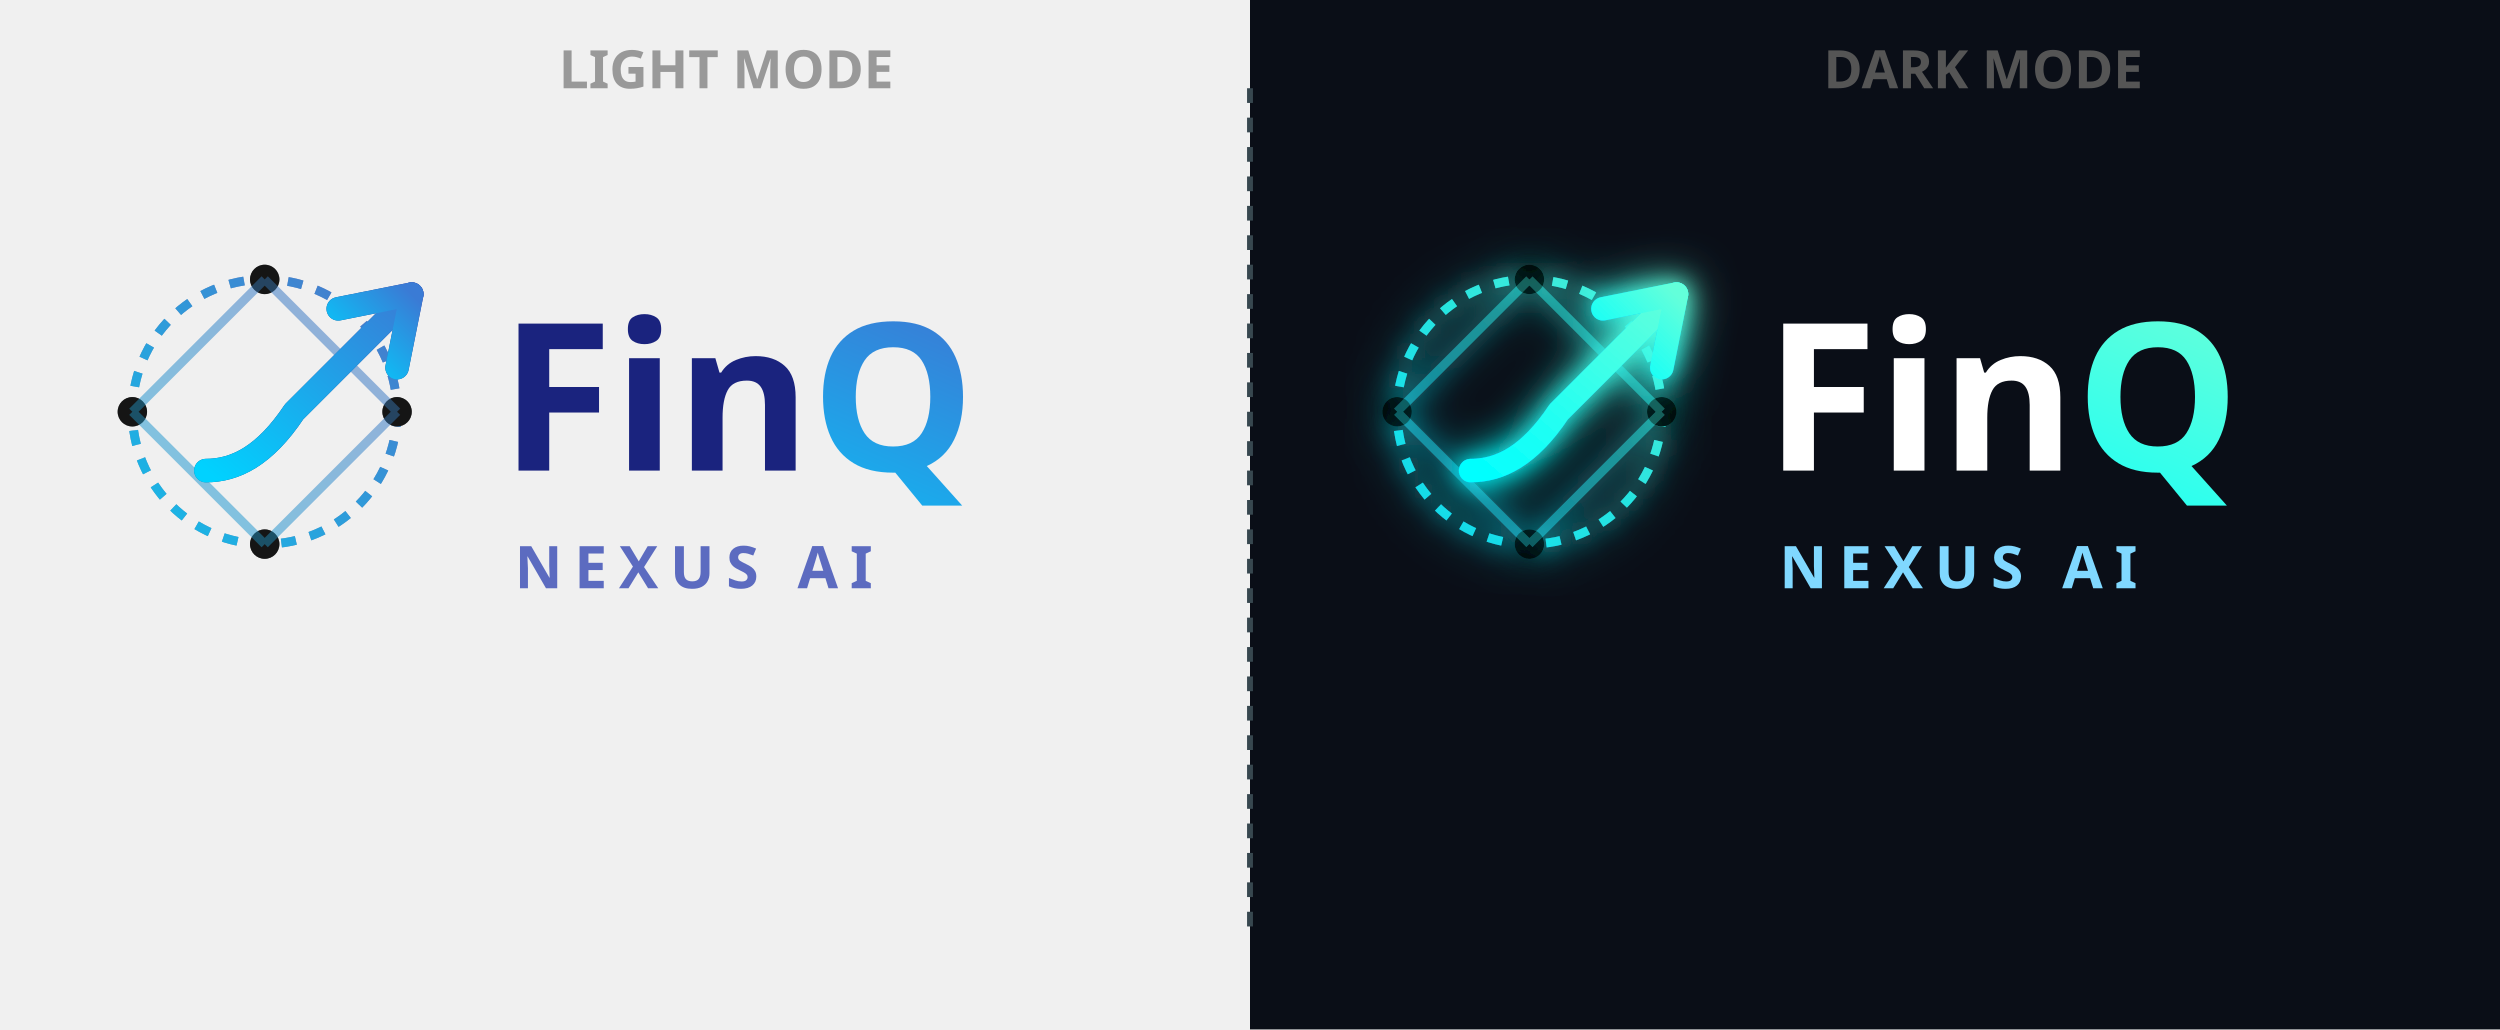
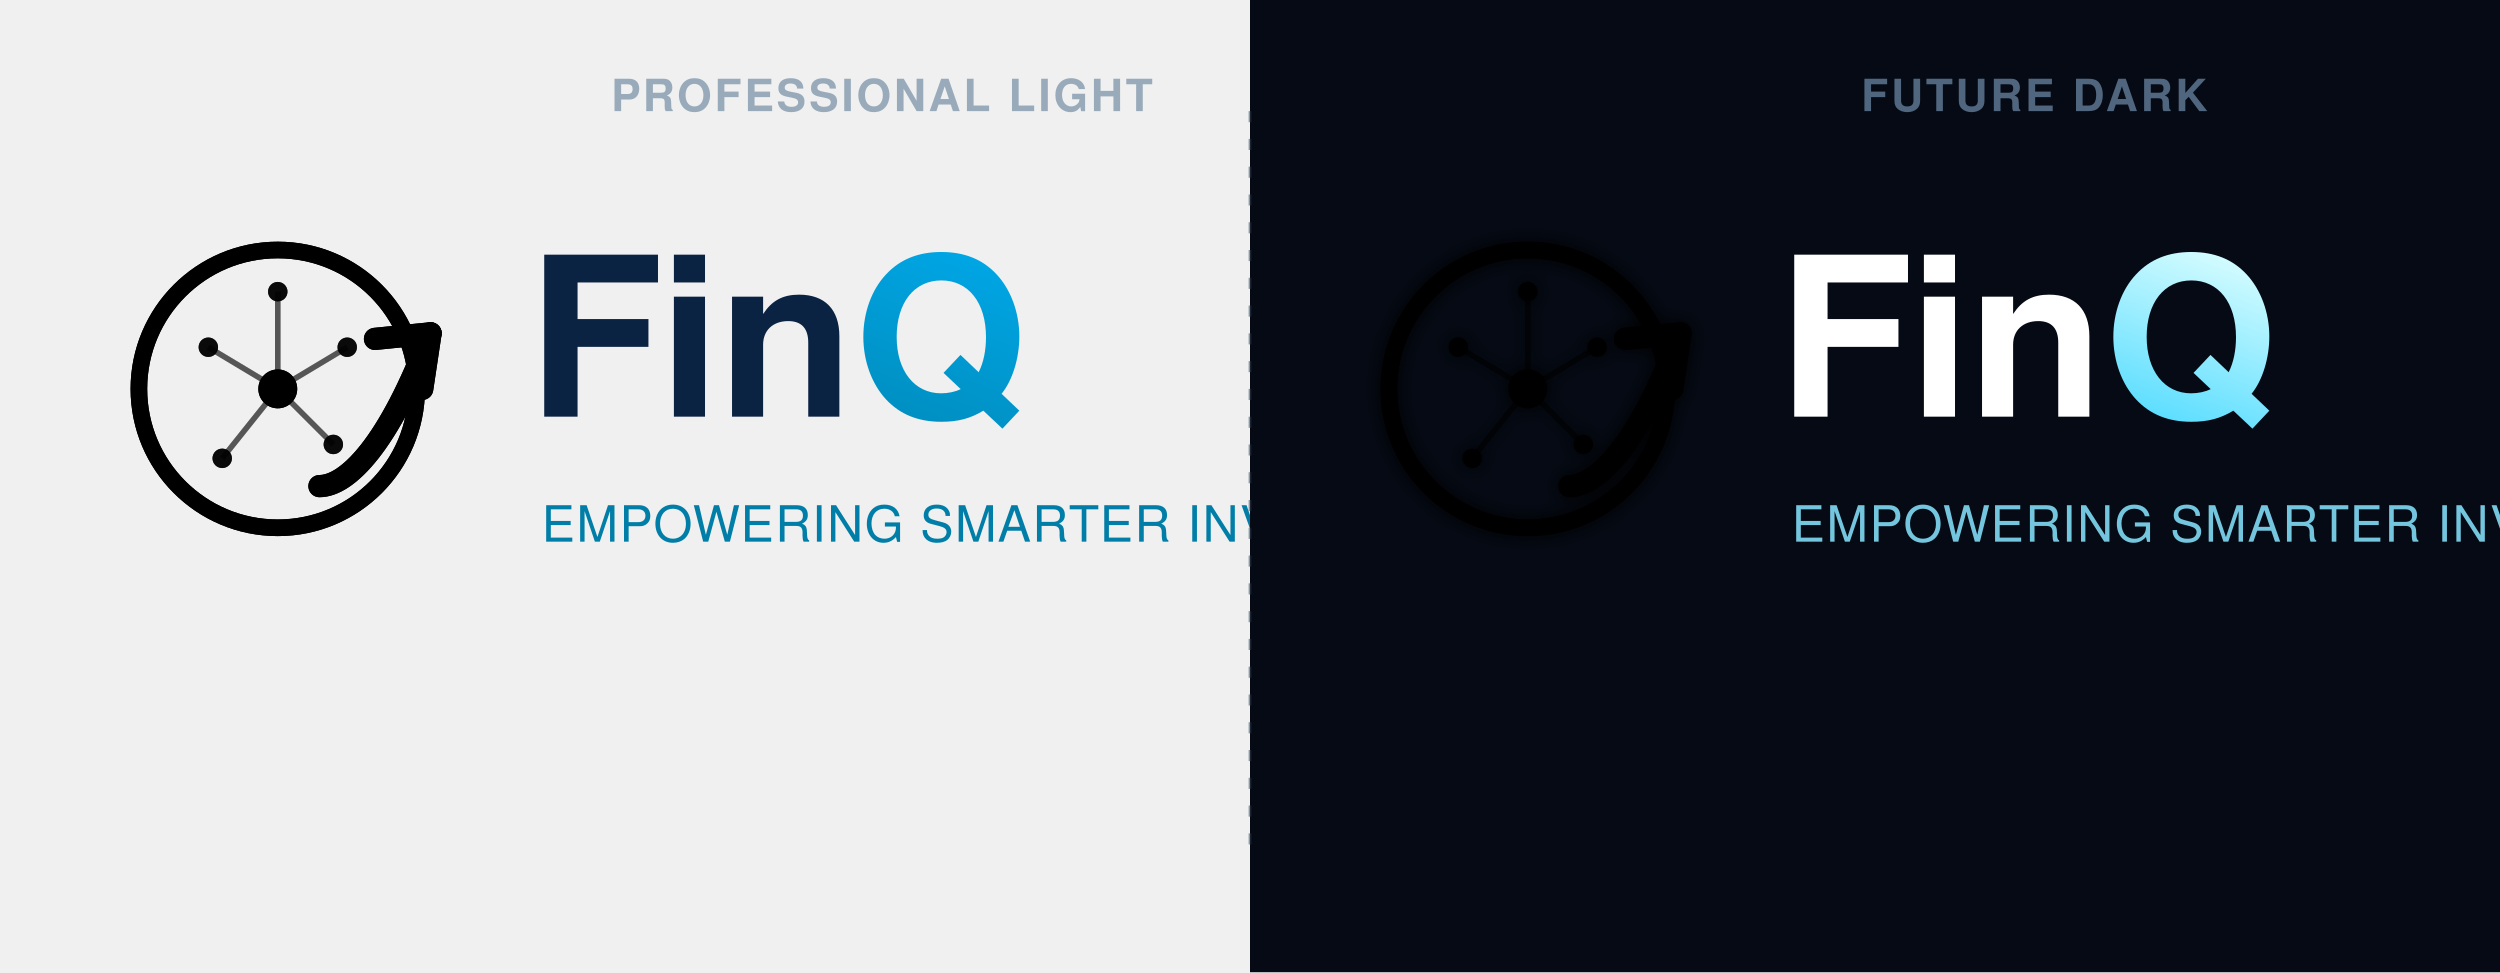
- <svg xmlns="http://www.w3.org/2000/svg" viewBox="0 0 850 350">
+ <svg xmlns="http://www.w3.org/2000/svg" viewBox="0 0 900 350" font-family="'Helvetica Neue', Helvetica, Arial, sans-serif">
  <defs>
-     <linearGradient id="light-grad-main" x1="0%" y1="100%" x2="100%" y2="0%">
-       <stop offset="0%" style="stop-color:#005c97;stop-opacity:1" />
-       <stop offset="100%" style="stop-color:#363795;stop-opacity:1" />
+     <linearGradient id="light-grad-primary" x1="0%" y1="0%" x2="100%" y2="100%">
+       <stop offset="0%" style="stop-color:#0A2342;stop-opacity:1" />
+       <stop offset="100%" style="stop-color:#007EA7;stop-opacity:1" />
    </linearGradient>
    <linearGradient id="light-grad-accent" x1="0%" y1="100%" x2="100%" y2="0%">
-       <stop offset="0%" style="stop-color:#00d2ff;stop-opacity:1" />
-       <stop offset="100%" style="stop-color:#3a7bd5;stop-opacity:1" />
+       <stop offset="0%" style="stop-color:#007EA7;stop-opacity:1" />
+       <stop offset="100%" style="stop-color:#00A8E8;stop-opacity:1" />
    </linearGradient>
-     <linearGradient id="dark-grad-main" x1="0%" y1="100%" x2="100%" y2="0%">
-       <stop offset="0%" style="stop-color:#2196F3;stop-opacity:1" />
-       <stop offset="100%" style="stop-color:#00FFFF;stop-opacity:1" />
+     <linearGradient id="dark-grad-primary" x1="0%" y1="0%" x2="100%" y2="100%">
+       <stop offset="0%" style="stop-color:#004e92;stop-opacity:1" />
+       <stop offset="100%" style="stop-color:#00c6ff;stop-opacity:1" />
    </linearGradient>
    <linearGradient id="dark-grad-accent" x1="0%" y1="100%" x2="100%" y2="0%">
-       <stop offset="0%" style="stop-color:#00FFFF;stop-opacity:1" />
-       <stop offset="100%" style="stop-color:#64FFDA;stop-opacity:1" />
+       <stop offset="0%" style="stop-color:#00c6ff;stop-opacity:1" />
+       <stop offset="100%" style="stop-color:#E0FFFF;stop-opacity:1" />
    </linearGradient>
-     <filter id="neon-glow-intense" x="-50%" y="-50%" width="200%" height="200%">
-       <feGaussianBlur in="SourceGraphic" stdDeviation="4" result="blur5" />
-       <feGaussianBlur in="SourceGraphic" stdDeviation="8" result="blur10" />
+     <filter id="tech-glow" x="-50%" y="-50%" width="200%" height="200%">
+       <feGaussianBlur in="SourceGraphic" stdDeviation="3" result="blur5" />
      <feMerge>
-         <feMergeNode in="blur10" opacity="0.7" />
-         <feMergeNode in="blur5" />
+         <feMergeNode in="blur5" opacity="0.6" />
        <feMergeNode in="SourceGraphic" />
      </feMerge>
    </filter>
-     <g id="intuitive-q-symbol">
-       <g class="nexus-ring" fill="none" stroke-width="3" opacity="0.7">
-         <circle cx="60" cy="60" r="45" stroke-dasharray="5,5" />
-         <circle cx="60" cy="15" r="5" fill="currentColor" stroke="none" />
-         <circle cx="105" cy="60" r="5" fill="currentColor" stroke="none" />
-         <circle cx="60" cy="105" r="5" fill="currentColor" stroke="none" />
-         <circle cx="15" cy="60" r="5" fill="currentColor" stroke="none" />
-         <path d="M60,15 L105,60 M105,60 L60,105 M60,105 L15,60 M15,60 L60,15" opacity="0.4" />
+     <g id="finq-emblem">
+       <circle cx="60" cy="60" r="50" fill="none" stroke="currentColor" stroke-width="6" />
+       <g class="accent-fill" fill="currentColor" stroke="none">
+         <circle cx="60" cy="60" r="7" />
+         <circle cx="35" cy="45" r="3.5" opacity="0.8" />
+         <circle cx="85" cy="45" r="3.5" opacity="0.8" />
+         <circle cx="40" cy="85" r="3.5" opacity="0.8" />
+         <circle cx="80" cy="80" r="3.5" opacity="0.8" />
+         <circle cx="60" cy="25" r="3.5" opacity="0.8" />
+         <path d="M60,60 L35,45 M60,60 L85,45 M60,60 L40,85 M60,60 L80,80 M60,60 L60,25" stroke="currentColor" stroke-width="2" opacity="0.4" />
      </g>
-       <g class="finance-arrow" stroke-width="8" stroke-linecap="round" stroke-linejoin="round" fill="none">
-         <path d="M40,80 C50,80 60,75 70,60 L110,20" />
-         <path d="M110,20 L85,25 M110,20 L105,45" />
+       <g class="accent-stroke" fill="none" stroke="currentColor" stroke-width="8" stroke-linecap="round" stroke-linejoin="round">
+         <path d="M75,95 C85,95 100,80 115,40" />
+         <path d="M115,40 L95,42 M115,40 L112,60" />
      </g>
    </g>
  </defs>
-   <g transform="translate(30, 60)">
-     <g transform="translate(0, 20)">
-       <g stroke="url(#light-grad-main)" fill="url(#light-grad-main)">
-         <use href="#intuitive-q-symbol" class="nexus-ring" />
+   <g transform="translate(40, 70)">
+     <g transform="translate(0, 10)">
+       <g color="url(#light-grad-primary)">
+         <use href="#finq-emblem" />
      </g>
-       <g stroke="url(#light-grad-accent)">
-         <use href="#intuitive-q-symbol" class="finance-arrow" />
+       <g color="url(#light-grad-accent)">
+         <use href="#finq-emblem" style="fill:none; stroke:none;">
+           <svg class="accent-fill" fill="url(#light-grad-accent)" />
+           <svg class="accent-stroke" stroke="url(#light-grad-accent)" />
+         </use>
      </g>
    </g>
-     <g transform="translate(140, 100)">
-       <text font-family="'Montserrat', sans-serif" font-size="70" font-weight="900" fill="#1a237e">
+     <g transform="translate(150, 80)">
+       <text font-size="80" font-weight="800" fill="#0A2342" letter-spacing="-1">
        Fin<tspan fill="url(#light-grad-accent)">Q</tspan>
      </text>
-       <text x="5" y="40" font-family="'Montserrat', sans-serif" font-size="20" font-weight="600" letter-spacing="4" fill="#5c6bc0">
-         NEXUS AI
+       <text x="5" y="45" font-size="18" font-weight="500" fill="#007EA7" letter-spacing="0.5">
+         EMPOWERING SMARTER INVESTMENT DECISIONS
      </text>
    </g>
-     <text x="160" y="-30" font-family="sans-serif" font-size="18" fill="#999" font-weight="bold">LIGHT MODE</text>
+     <text x="180" y="-30" font-size="16" fill="#99abbb" font-weight="700" letter-spacing="1">PROFESSIONAL LIGHT</text>
  </g>
-   <rect x="425" y="0" width="425" height="350" fill="#0a0e17" />
-   <g transform="translate(460, 60)">
-     <g transform="translate(0, 20)" filter="url(#neon-glow-intense)">
-       <g stroke="url(#dark-grad-main)" fill="url(#dark-grad-main)">
-         <use href="#intuitive-q-symbol" class="nexus-ring" />
+   <rect x="450" y="0" width="450" height="350" fill="#050A14" />
+   <g transform="translate(490, 70)">
+     <g transform="translate(0, 10)" filter="url(#tech-glow)">
+       <g color="url(#dark-grad-primary)">
+         <use href="#finq-emblem" />
      </g>
-       <g stroke="url(#dark-grad-accent)">
-         <use href="#intuitive-q-symbol" class="finance-arrow" />
+       <g color="url(#dark-grad-accent)">
+         <use href="#finq-emblem" style="fill:none; stroke:none;">
+           <svg class="accent-fill" fill="url(#dark-grad-accent)" />
+           <svg class="accent-stroke" stroke="url(#dark-grad-accent)" />
+         </use>
      </g>
    </g>
-     <g transform="translate(140, 100)">
-       <text font-family="'Montserrat', sans-serif" font-size="70" font-weight="900" fill="#ffffff">
-         Fin<tspan fill="url(#dark-grad-accent)" filter="url(#neon-glow-intense)">Q</tspan>
+     <g transform="translate(150, 80)">
+       <text font-size="80" font-weight="800" fill="#ffffff" letter-spacing="-1">
+         Fin<tspan fill="url(#dark-grad-accent)" filter="url(#tech-glow)">Q</tspan>
      </text>
-       <text x="5" y="40" font-family="'Montserrat', sans-serif" font-size="20" font-weight="600" letter-spacing="4" fill="#80d8ff">
-         NEXUS AI
+       <text x="5" y="45" font-size="18" font-weight="500" fill="#7FDAF4" letter-spacing="0.5" opacity="0.9">
+         EMPOWERING SMARTER INVESTMENT DECISIONS
      </text>
    </g>
-     <text x="160" y="-30" font-family="sans-serif" font-size="18" fill="#555" font-weight="bold">DARK MODE</text>
+     <text x="180" y="-30" font-size="16" fill="#50657e" font-weight="700" letter-spacing="1">FUTURE DARK</text>
  </g>
-   <line x1="425" y1="30" x2="425" y2="320" stroke="#37474f" stroke-width="2" stroke-dasharray="5,5" />
+   <line x1="450" y1="40" x2="450" y2="310" stroke="#2c3e50" stroke-width="1" stroke-dasharray="4,6" opacity="0.5" />
</svg>
